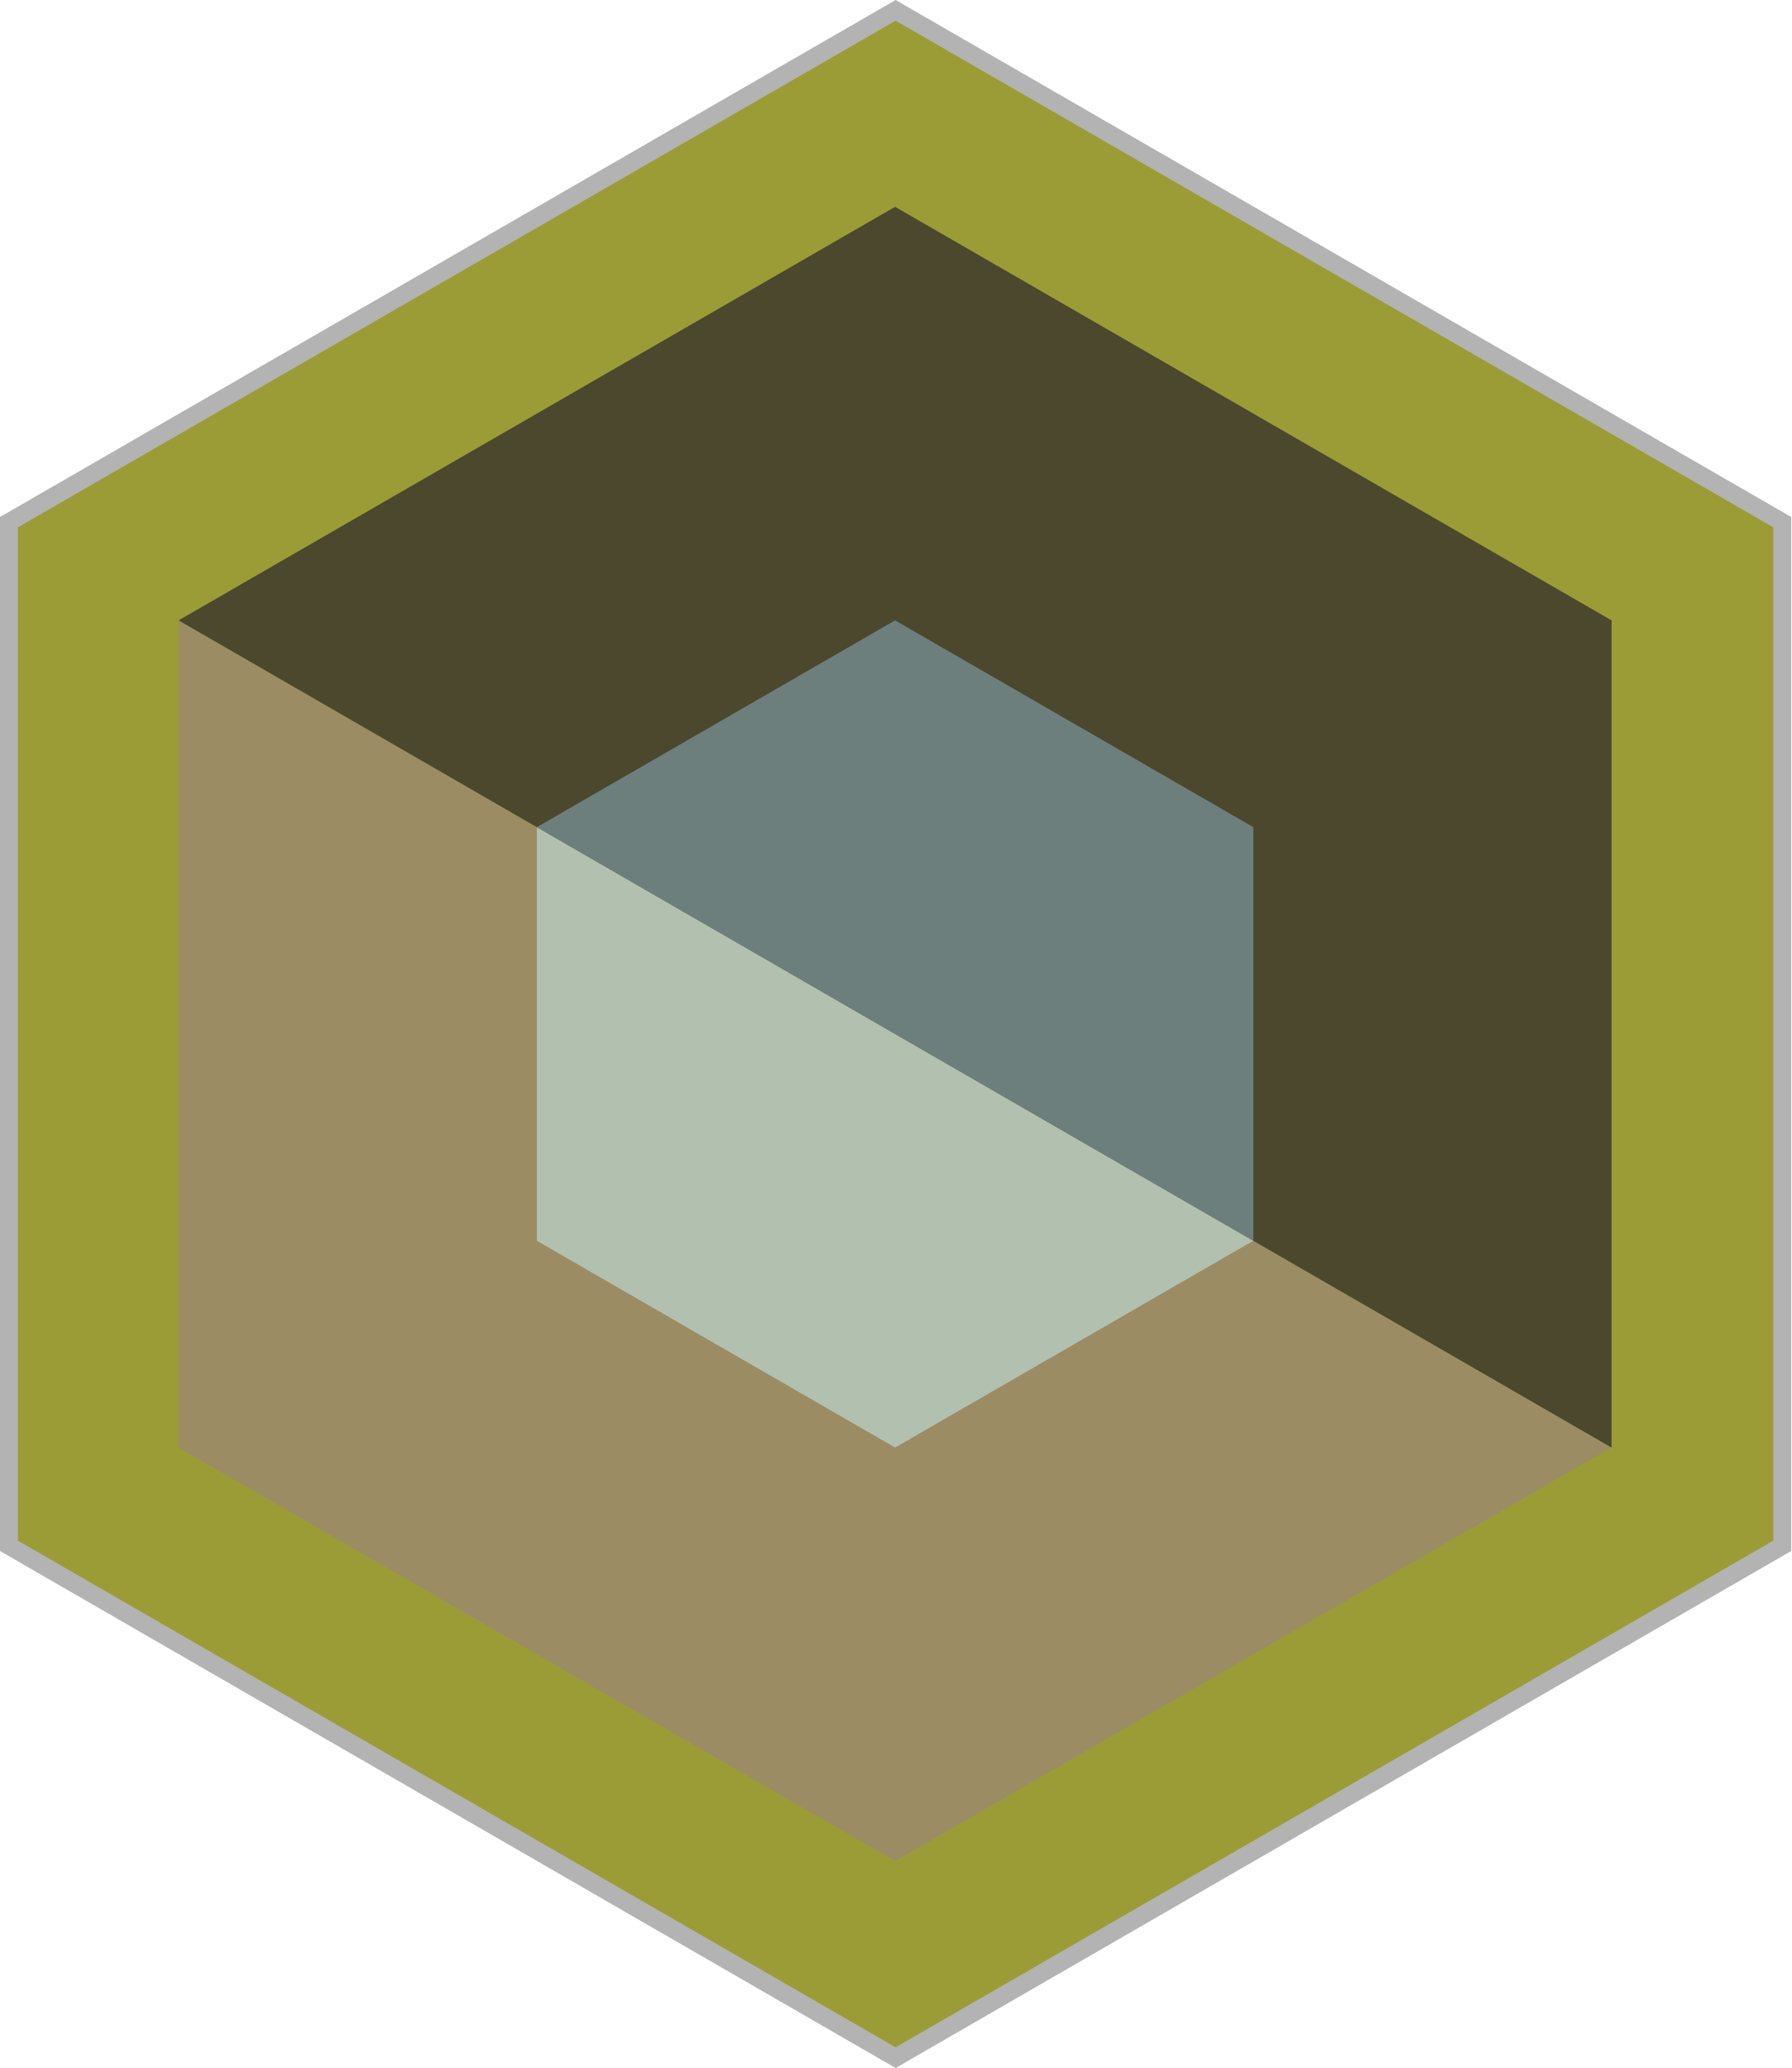
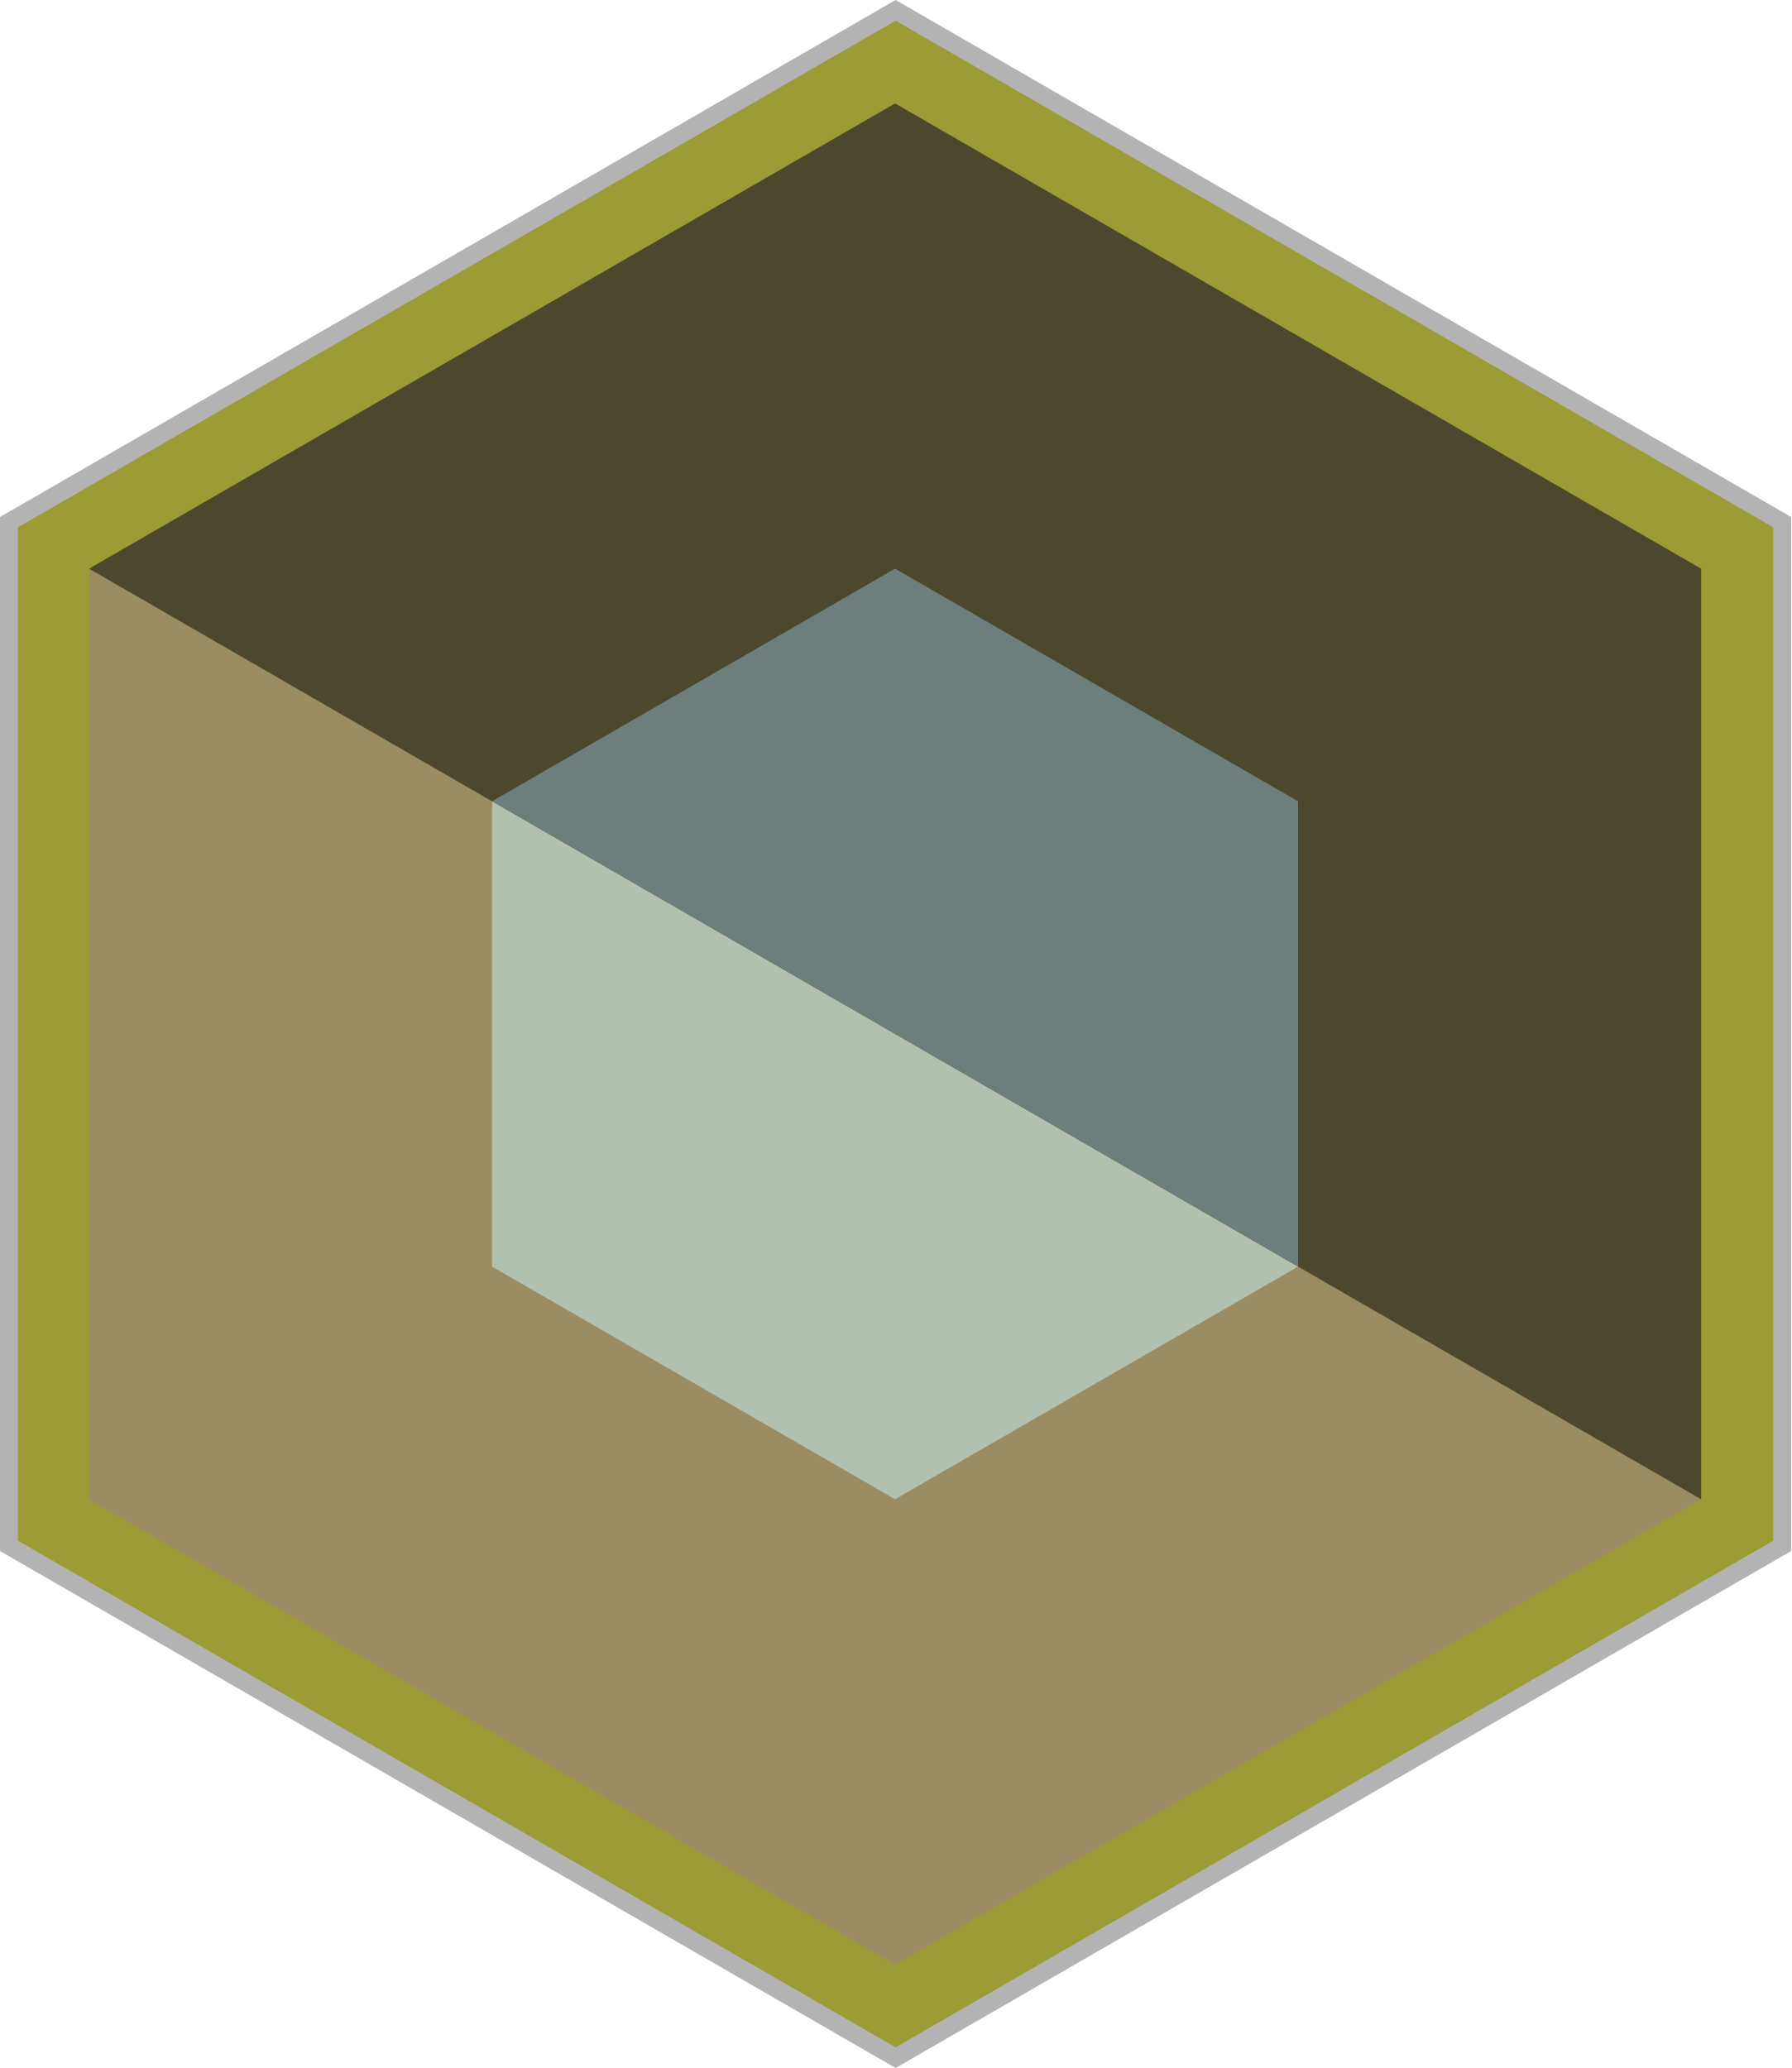
<svg xmlns="http://www.w3.org/2000/svg" xml:space="preserve" width="100" height="115.47">
  <path fill="#9B9C36" stroke="#b3b3b3" d="M99.5 86.314 50 114.893.5 86.314V29.156L50 .577l49.5 28.579z" />
-   <path fill="#9c8c64" d="m89.97 80.828-80-46.189v46.189l40 23.094z" />
-   <path fill="#4b482e" d="m49.97 11.548-40 23.092 80 46.189V34.64z" />
-   <path fill="#b2c0af" d="M29.97 46.186V69.28l20 11.547L69.968 69.28z" />
-   <path fill="#6d7f7d" d="M29.97 46.186 69.968 69.28h.002V46.186l-20-11.547z" />
+   <path fill="#9c8c64" d="m94.97 83.715-90-51.963v51.963l45 25.981z" />
+   <path fill="#4b482e" d="m49.97 5.774-45 25.979 90 51.963V31.753z" />
+   <path fill="#b2c0af" d="M27.47 44.742v25.981l22.5 12.99 22.498-12.99z" />
+   <path fill="#6d7f7d" d="m27.47 44.742 44.998 25.981h.002V44.742l-22.5-12.99z" />
</svg>
